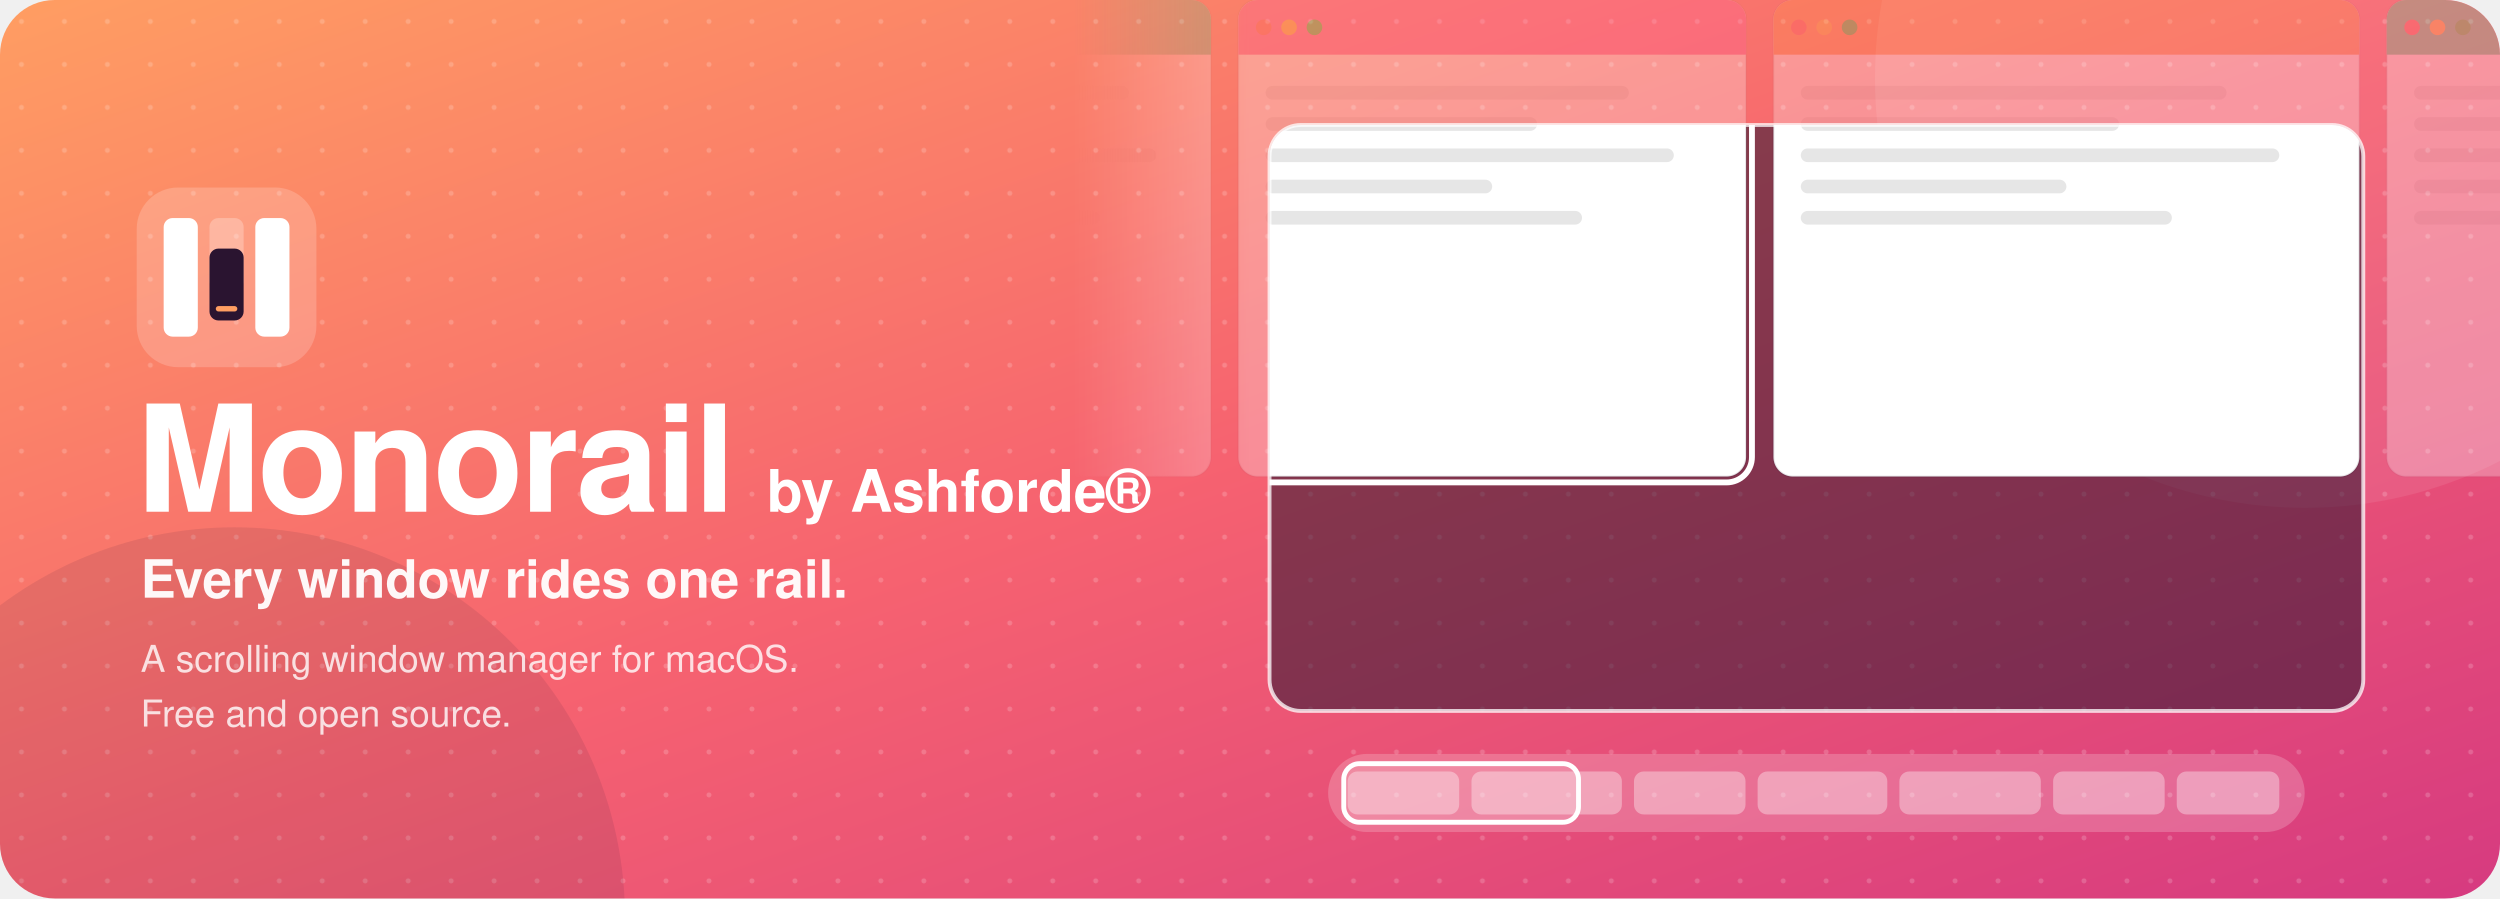
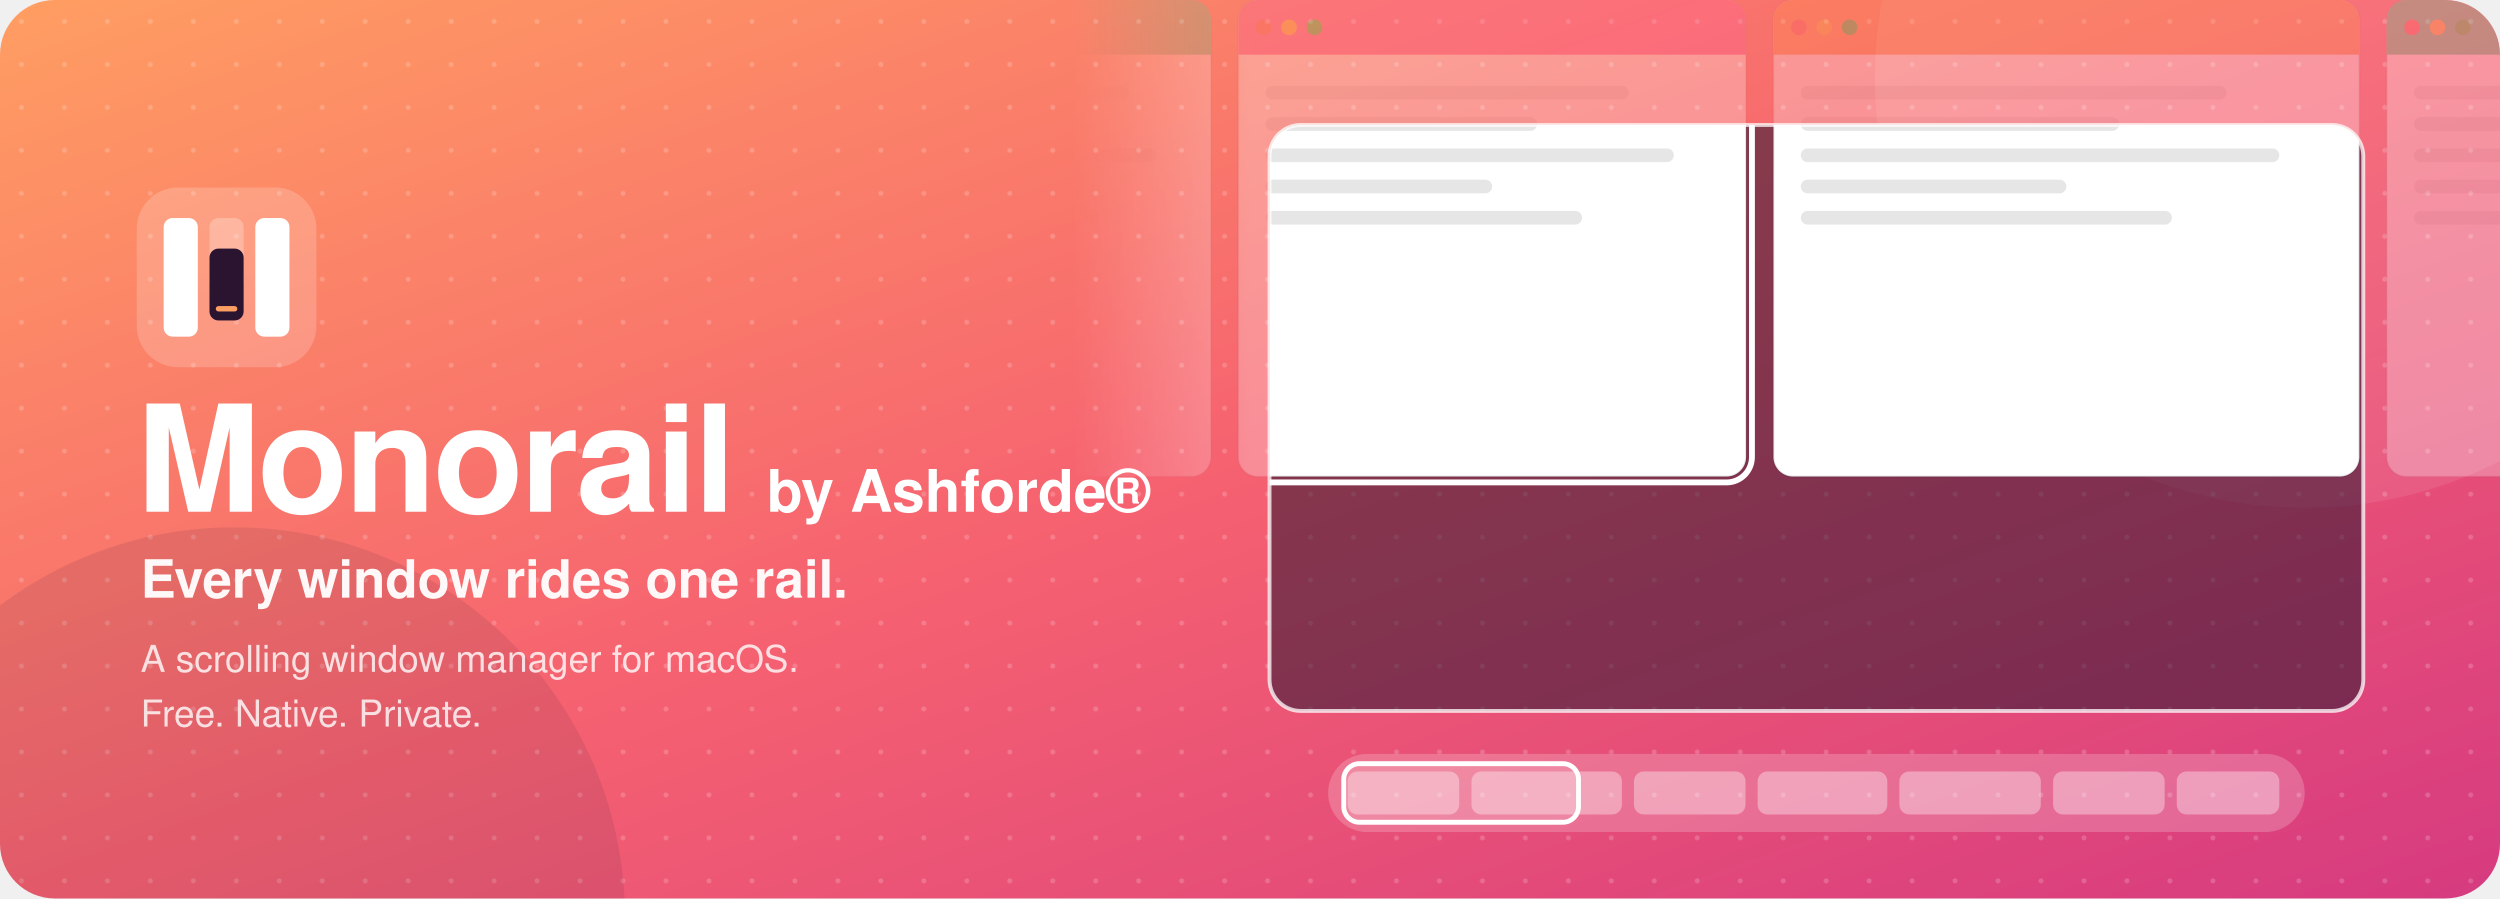
<svg xmlns="http://www.w3.org/2000/svg" viewBox="0 0 1280 460" width="1280" height="460" role="img" aria-label="Monorail by Ashforde®: every window rides one rail">
  <defs>
    <linearGradient id="bg" x1="0" y1="0" x2="1" y2="1">
      <stop offset="0" stop-color="#FF9E62" />
      <stop offset="0.5" stop-color="#F66270" />
      <stop offset="1" stop-color="#D63A80" />
    </linearGradient>
    <pattern id="dots" width="22" height="22" patternUnits="userSpaceOnUse">
      <circle cx="11" cy="11" r="1.3" fill="#fff" opacity="0.18" />
    </pattern>
    <clipPath id="card">
      <rect width="1280" height="460" rx="28" />
    </clipPath>
    <clipPath id="screen">
      <rect x="650" y="64" width="560" height="300" rx="16" />
    </clipPath>
    <linearGradient id="fadeGrad" x1="0" y1="0" x2="1" y2="0">
      <stop offset="0.43" stop-color="#fff" stop-opacity="0" />
      <stop offset="0.5" stop-color="#fff" stop-opacity="1" />
    </linearGradient>
    <mask id="fade">
      <rect width="1280" height="460" fill="url(#fadeGrad)" />
    </mask>
  </defs>
  <g clip-path="url(#card)">
    <rect width="1280" height="460" fill="url(#bg)" />
    <rect width="1280" height="460" fill="url(#dots)" />
    <circle cx="1180" cy="40" r="220" fill="#fff" opacity="0.08" />
    <circle cx="120" cy="470" r="200" fill="#2A1430" opacity="0.10" />
    <g mask="url(#fade)">
      <g>
        <animateTransform attributeName="transform" type="translate" dur="14s" repeatCount="indefinite" calcMode="spline" keyTimes="0;0.2;0.45;0.7;1" keySplines="0.45 0 0.2 1;0.45 0 0.2 1;0.45 0 0.2 1;0.45 0 0.2 1" values="670 92;125 92;-886 92;-264 92;670 92" />
        <g opacity="0.28">
          <rect x="0" y="0" width="260" height="244" rx="10" fill="#fff" stroke="#2A1430" stroke-opacity="0.12" />
          <path d="M0 10 a10 10 0 0 1 10 -10 h240 a10 10 0 0 1 10 10 v18 h-260 z" fill="#5B8CFF" />
          <circle cx="13" cy="14" r="4" fill="#FF5F57" />
          <circle cx="26" cy="14" r="4" fill="#FEBC2E" />
          <circle cx="39" cy="14" r="4" fill="#28C840" />
          <rect x="14" y="44" width="186" height="7" rx="3.5" fill="#000" opacity="0.10" />
          <rect x="14" y="60" width="139" height="7" rx="3.5" fill="#000" opacity="0.10" />
          <rect x="14" y="76" width="209" height="7" rx="3.5" fill="#000" opacity="0.10" />
          <rect x="14" y="92" width="116" height="7" rx="3.5" fill="#000" opacity="0.10" />
          <rect x="14" y="108" width="162" height="7" rx="3.5" fill="#000" opacity="0.10" />
        </g>
        <g opacity="0.28">
          <rect x="274" y="0" width="170" height="244" rx="10" fill="#fff" stroke="#2A1430" stroke-opacity="0.12" />
          <path d="M274 10 a10 10 0 0 1 10 -10 h150 a10 10 0 0 1 10 10 v18 h-170 z" fill="#B06BFF" />
          <circle cx="287" cy="14" r="4" fill="#FF5F57" />
          <circle cx="300" cy="14" r="4" fill="#FEBC2E" />
          <circle cx="313" cy="14" r="4" fill="#28C840" />
          <rect x="288" y="44" width="114" height="7" rx="3.5" fill="#000" opacity="0.10" />
          <rect x="288" y="60" width="85" height="7" rx="3.5" fill="#000" opacity="0.10" />
          <rect x="288" y="76" width="128" height="7" rx="3.5" fill="#000" opacity="0.10" />
          <rect x="288" y="92" width="71" height="7" rx="3.5" fill="#000" opacity="0.10" />
          <rect x="288" y="108" width="99" height="7" rx="3.5" fill="#000" opacity="0.10" />
        </g>
        <g opacity="0.28">
          <rect x="450" y="0" width="170" height="244" rx="10" fill="#fff" stroke="#2A1430" stroke-opacity="0.12" />
          <path d="M450 10 a10 10 0 0 1 10 -10 h150 a10 10 0 0 1 10 10 v18 h-170 z" fill="#45D18C" />
          <circle cx="463" cy="14" r="4" fill="#FF5F57" />
          <circle cx="476" cy="14" r="4" fill="#FEBC2E" />
          <circle cx="489" cy="14" r="4" fill="#28C840" />
          <rect x="464" y="44" width="114" height="7" rx="3.5" fill="#000" opacity="0.10" />
          <rect x="464" y="60" width="85" height="7" rx="3.5" fill="#000" opacity="0.10" />
          <rect x="464" y="76" width="128" height="7" rx="3.5" fill="#000" opacity="0.10" />
          <rect x="464" y="92" width="71" height="7" rx="3.5" fill="#000" opacity="0.10" />
          <rect x="464" y="108" width="99" height="7" rx="3.5" fill="#000" opacity="0.10" />
        </g>
        <g opacity="0.28">
          <rect x="634" y="0" width="260" height="244" rx="10" fill="#fff" stroke="#2A1430" stroke-opacity="0.12" />
          <path d="M634 10 a10 10 0 0 1 10 -10 h240 a10 10 0 0 1 10 10 v18 h-260 z" fill="#FF5F9E" />
          <circle cx="647" cy="14" r="4" fill="#FF5F57" />
          <circle cx="660" cy="14" r="4" fill="#FEBC2E" />
          <circle cx="673" cy="14" r="4" fill="#28C840" />
          <rect x="648" y="44" width="186" height="7" rx="3.5" fill="#000" opacity="0.10" />
          <rect x="648" y="60" width="139" height="7" rx="3.5" fill="#000" opacity="0.10" />
          <rect x="648" y="76" width="209" height="7" rx="3.5" fill="#000" opacity="0.10" />
          <rect x="648" y="92" width="116" height="7" rx="3.5" fill="#000" opacity="0.10" />
          <rect x="648" y="108" width="162" height="7" rx="3.5" fill="#000" opacity="0.10" />
        </g>
        <g opacity="0.28">
          <rect x="908" y="0" width="300" height="244" rx="10" fill="#fff" stroke="#2A1430" stroke-opacity="0.12" />
          <path d="M908 10 a10 10 0 0 1 10 -10 h280 a10 10 0 0 1 10 10 v18 h-300 z" fill="#FF9445" />
          <circle cx="921" cy="14" r="4" fill="#FF5F57" />
          <circle cx="934" cy="14" r="4" fill="#FEBC2E" />
          <circle cx="947" cy="14" r="4" fill="#28C840" />
          <rect x="922" y="44" width="218" height="7" rx="3.5" fill="#000" opacity="0.10" />
          <rect x="922" y="60" width="163" height="7" rx="3.5" fill="#000" opacity="0.10" />
          <rect x="922" y="76" width="245" height="7" rx="3.5" fill="#000" opacity="0.10" />
          <rect x="922" y="92" width="136" height="7" rx="3.5" fill="#000" opacity="0.10" />
          <rect x="922" y="108" width="190" height="7" rx="3.5" fill="#000" opacity="0.10" />
        </g>
        <g opacity="0.28">
          <rect x="1222" y="0" width="160" height="244" rx="10" fill="#fff" stroke="#2A1430" stroke-opacity="0.12" />
          <path d="M1222 10 a10 10 0 0 1 10 -10 h140 a10 10 0 0 1 10 10 v18 h-160 z" fill="#45D18C" />
          <circle cx="1235" cy="14" r="4" fill="#FF5F57" />
          <circle cx="1248" cy="14" r="4" fill="#FEBC2E" />
          <circle cx="1261" cy="14" r="4" fill="#28C840" />
          <rect x="1236" y="44" width="106" height="7" rx="3.5" fill="#000" opacity="0.10" />
          <rect x="1236" y="60" width="79" height="7" rx="3.5" fill="#000" opacity="0.10" />
          <rect x="1236" y="76" width="119" height="7" rx="3.5" fill="#000" opacity="0.10" />
          <rect x="1236" y="92" width="66" height="7" rx="3.5" fill="#000" opacity="0.10" />
          <rect x="1236" y="108" width="92" height="7" rx="3.5" fill="#000" opacity="0.10" />
        </g>
        <g opacity="0.28">
          <rect x="1388" y="0" width="160" height="244" rx="10" fill="#fff" stroke="#2A1430" stroke-opacity="0.12" />
          <path d="M1388 10 a10 10 0 0 1 10 -10 h140 a10 10 0 0 1 10 10 v18 h-160 z" fill="#5B8CFF" />
          <circle cx="1401" cy="14" r="4" fill="#FF5F57" />
          <circle cx="1414" cy="14" r="4" fill="#FEBC2E" />
          <circle cx="1427" cy="14" r="4" fill="#28C840" />
          <rect x="1402" y="44" width="106" height="7" rx="3.5" fill="#000" opacity="0.10" />
          <rect x="1402" y="60" width="79" height="7" rx="3.5" fill="#000" opacity="0.10" />
          <rect x="1402" y="76" width="119" height="7" rx="3.5" fill="#000" opacity="0.10" />
          <rect x="1402" y="92" width="66" height="7" rx="3.5" fill="#000" opacity="0.10" />
          <rect x="1402" y="108" width="92" height="7" rx="3.5" fill="#000" opacity="0.10" />
        </g>
        <g opacity="0.28">
          <rect x="1562" y="0" width="260" height="244" rx="10" fill="#fff" stroke="#2A1430" stroke-opacity="0.12" />
          <path d="M1562 10 a10 10 0 0 1 10 -10 h240 a10 10 0 0 1 10 10 v18 h-260 z" fill="#33CCDB" />
          <circle cx="1575" cy="14" r="4" fill="#FF5F57" />
          <circle cx="1588" cy="14" r="4" fill="#FEBC2E" />
          <circle cx="1601" cy="14" r="4" fill="#28C840" />
          <rect x="1576" y="44" width="186" height="7" rx="3.5" fill="#000" opacity="0.10" />
          <rect x="1576" y="60" width="139" height="7" rx="3.5" fill="#000" opacity="0.10" />
          <rect x="1576" y="76" width="209" height="7" rx="3.5" fill="#000" opacity="0.10" />
          <rect x="1576" y="92" width="116" height="7" rx="3.5" fill="#000" opacity="0.10" />
          <rect x="1576" y="108" width="162" height="7" rx="3.5" fill="#000" opacity="0.10" />
        </g>
        <g opacity="0.28">
          <rect x="1836" y="0" width="240" height="244" rx="10" fill="#fff" stroke="#2A1430" stroke-opacity="0.12" />
          <path d="M1836 10 a10 10 0 0 1 10 -10 h220 a10 10 0 0 1 10 10 v18 h-240 z" fill="#FFCC40" />
          <circle cx="1849" cy="14" r="4" fill="#FF5F57" />
          <circle cx="1862" cy="14" r="4" fill="#FEBC2E" />
          <circle cx="1875" cy="14" r="4" fill="#28C840" />
          <rect x="1850" y="44" width="170" height="7" rx="3.5" fill="#000" opacity="0.10" />
          <rect x="1850" y="60" width="127" height="7" rx="3.5" fill="#000" opacity="0.10" />
          <rect x="1850" y="76" width="191" height="7" rx="3.5" fill="#000" opacity="0.10" />
          <rect x="1850" y="92" width="106" height="7" rx="3.5" fill="#000" opacity="0.10" />
          <rect x="1850" y="108" width="148" height="7" rx="3.5" fill="#000" opacity="0.10" />
        </g>
      </g>
    </g>
    <rect x="650" y="64" width="560" height="300" rx="16" fill="#2A1430" opacity="0.55" />
    <g clip-path="url(#screen)">
      <g>
        <animateTransform attributeName="transform" type="translate" dur="14s" repeatCount="indefinite" calcMode="spline" keyTimes="0;0.2;0.45;0.7;1" keySplines="0.45 0 0.2 1;0.45 0 0.2 1;0.45 0 0.2 1;0.45 0 0.2 1" values="670 92;125 92;-886 92;-264 92;670 92" />
        <g opacity="1.0">
          <rect x="0" y="0" width="260" height="244" rx="10" fill="#fff" stroke="#2A1430" stroke-opacity="0.12" />
          <path d="M0 10 a10 10 0 0 1 10 -10 h240 a10 10 0 0 1 10 10 v18 h-260 z" fill="#5B8CFF" />
          <circle cx="13" cy="14" r="4" fill="#FF5F57" />
          <circle cx="26" cy="14" r="4" fill="#FEBC2E" />
          <circle cx="39" cy="14" r="4" fill="#28C840" />
          <rect x="14" y="44" width="186" height="7" rx="3.5" fill="#000" opacity="0.10" />
          <rect x="14" y="60" width="139" height="7" rx="3.5" fill="#000" opacity="0.10" />
          <rect x="14" y="76" width="209" height="7" rx="3.5" fill="#000" opacity="0.10" />
          <rect x="14" y="92" width="116" height="7" rx="3.5" fill="#000" opacity="0.10" />
          <rect x="14" y="108" width="162" height="7" rx="3.5" fill="#000" opacity="0.10" />
        </g>
        <g opacity="1.0">
          <rect x="274" y="0" width="170" height="244" rx="10" fill="#fff" stroke="#2A1430" stroke-opacity="0.12" />
          <path d="M274 10 a10 10 0 0 1 10 -10 h150 a10 10 0 0 1 10 10 v18 h-170 z" fill="#B06BFF" />
          <circle cx="287" cy="14" r="4" fill="#FF5F57" />
          <circle cx="300" cy="14" r="4" fill="#FEBC2E" />
          <circle cx="313" cy="14" r="4" fill="#28C840" />
          <rect x="288" y="44" width="114" height="7" rx="3.5" fill="#000" opacity="0.10" />
          <rect x="288" y="60" width="85" height="7" rx="3.5" fill="#000" opacity="0.10" />
          <rect x="288" y="76" width="128" height="7" rx="3.5" fill="#000" opacity="0.10" />
          <rect x="288" y="92" width="71" height="7" rx="3.5" fill="#000" opacity="0.10" />
          <rect x="288" y="108" width="99" height="7" rx="3.5" fill="#000" opacity="0.10" />
        </g>
        <g opacity="1.0">
          <rect x="450" y="0" width="170" height="244" rx="10" fill="#fff" stroke="#2A1430" stroke-opacity="0.12" />
          <path d="M450 10 a10 10 0 0 1 10 -10 h150 a10 10 0 0 1 10 10 v18 h-170 z" fill="#45D18C" />
          <circle cx="463" cy="14" r="4" fill="#FF5F57" />
          <circle cx="476" cy="14" r="4" fill="#FEBC2E" />
          <circle cx="489" cy="14" r="4" fill="#28C840" />
          <rect x="464" y="44" width="114" height="7" rx="3.5" fill="#000" opacity="0.10" />
          <rect x="464" y="60" width="85" height="7" rx="3.5" fill="#000" opacity="0.10" />
          <rect x="464" y="76" width="128" height="7" rx="3.5" fill="#000" opacity="0.10" />
          <rect x="464" y="92" width="71" height="7" rx="3.5" fill="#000" opacity="0.10" />
          <rect x="464" y="108" width="99" height="7" rx="3.5" fill="#000" opacity="0.10" />
        </g>
        <g opacity="1.0">
          <rect x="631" y="-3" width="266" height="250" rx="13" fill="none" stroke="#fff" stroke-width="3" />
          <rect x="634" y="0" width="260" height="244" rx="10" fill="#fff" stroke="#2A1430" stroke-opacity="0.12" />
          <path d="M634 10 a10 10 0 0 1 10 -10 h240 a10 10 0 0 1 10 10 v18 h-260 z" fill="#FF5F9E" />
          <circle cx="647" cy="14" r="4" fill="#FF5F57" />
          <circle cx="660" cy="14" r="4" fill="#FEBC2E" />
          <circle cx="673" cy="14" r="4" fill="#28C840" />
          <rect x="648" y="44" width="186" height="7" rx="3.5" fill="#000" opacity="0.10" />
          <rect x="648" y="60" width="139" height="7" rx="3.5" fill="#000" opacity="0.10" />
          <rect x="648" y="76" width="209" height="7" rx="3.5" fill="#000" opacity="0.10" />
          <rect x="648" y="92" width="116" height="7" rx="3.5" fill="#000" opacity="0.10" />
          <rect x="648" y="108" width="162" height="7" rx="3.5" fill="#000" opacity="0.10" />
        </g>
        <g opacity="1.0">
          <rect x="908" y="0" width="300" height="244" rx="10" fill="#fff" stroke="#2A1430" stroke-opacity="0.12" />
          <path d="M908 10 a10 10 0 0 1 10 -10 h280 a10 10 0 0 1 10 10 v18 h-300 z" fill="#FF9445" />
          <circle cx="921" cy="14" r="4" fill="#FF5F57" />
          <circle cx="934" cy="14" r="4" fill="#FEBC2E" />
          <circle cx="947" cy="14" r="4" fill="#28C840" />
          <rect x="922" y="44" width="218" height="7" rx="3.5" fill="#000" opacity="0.10" />
          <rect x="922" y="60" width="163" height="7" rx="3.5" fill="#000" opacity="0.10" />
          <rect x="922" y="76" width="245" height="7" rx="3.5" fill="#000" opacity="0.10" />
          <rect x="922" y="92" width="136" height="7" rx="3.5" fill="#000" opacity="0.10" />
          <rect x="922" y="108" width="190" height="7" rx="3.5" fill="#000" opacity="0.10" />
        </g>
        <g opacity="1.0">
          <rect x="1222" y="0" width="160" height="244" rx="10" fill="#fff" stroke="#2A1430" stroke-opacity="0.12" />
          <path d="M1222 10 a10 10 0 0 1 10 -10 h140 a10 10 0 0 1 10 10 v18 h-160 z" fill="#45D18C" />
          <circle cx="1235" cy="14" r="4" fill="#FF5F57" />
          <circle cx="1248" cy="14" r="4" fill="#FEBC2E" />
          <circle cx="1261" cy="14" r="4" fill="#28C840" />
          <rect x="1236" y="44" width="106" height="7" rx="3.5" fill="#000" opacity="0.10" />
          <rect x="1236" y="60" width="79" height="7" rx="3.5" fill="#000" opacity="0.10" />
          <rect x="1236" y="76" width="119" height="7" rx="3.5" fill="#000" opacity="0.10" />
          <rect x="1236" y="92" width="66" height="7" rx="3.5" fill="#000" opacity="0.10" />
          <rect x="1236" y="108" width="92" height="7" rx="3.5" fill="#000" opacity="0.10" />
        </g>
        <g opacity="1.0">
          <rect x="1388" y="0" width="160" height="244" rx="10" fill="#fff" stroke="#2A1430" stroke-opacity="0.12" />
          <path d="M1388 10 a10 10 0 0 1 10 -10 h140 a10 10 0 0 1 10 10 v18 h-160 z" fill="#5B8CFF" />
          <circle cx="1401" cy="14" r="4" fill="#FF5F57" />
          <circle cx="1414" cy="14" r="4" fill="#FEBC2E" />
          <circle cx="1427" cy="14" r="4" fill="#28C840" />
          <rect x="1402" y="44" width="106" height="7" rx="3.5" fill="#000" opacity="0.10" />
          <rect x="1402" y="60" width="79" height="7" rx="3.5" fill="#000" opacity="0.10" />
          <rect x="1402" y="76" width="119" height="7" rx="3.5" fill="#000" opacity="0.10" />
          <rect x="1402" y="92" width="66" height="7" rx="3.5" fill="#000" opacity="0.10" />
          <rect x="1402" y="108" width="92" height="7" rx="3.5" fill="#000" opacity="0.10" />
        </g>
        <g opacity="1.0">
          <rect x="1562" y="0" width="260" height="244" rx="10" fill="#fff" stroke="#2A1430" stroke-opacity="0.12" />
          <path d="M1562 10 a10 10 0 0 1 10 -10 h240 a10 10 0 0 1 10 10 v18 h-260 z" fill="#33CCDB" />
          <circle cx="1575" cy="14" r="4" fill="#FF5F57" />
          <circle cx="1588" cy="14" r="4" fill="#FEBC2E" />
          <circle cx="1601" cy="14" r="4" fill="#28C840" />
          <rect x="1576" y="44" width="186" height="7" rx="3.5" fill="#000" opacity="0.10" />
          <rect x="1576" y="60" width="139" height="7" rx="3.5" fill="#000" opacity="0.10" />
          <rect x="1576" y="76" width="209" height="7" rx="3.5" fill="#000" opacity="0.10" />
          <rect x="1576" y="92" width="116" height="7" rx="3.5" fill="#000" opacity="0.10" />
          <rect x="1576" y="108" width="162" height="7" rx="3.5" fill="#000" opacity="0.10" />
        </g>
        <g opacity="1.0">
          <rect x="1836" y="0" width="240" height="244" rx="10" fill="#fff" stroke="#2A1430" stroke-opacity="0.12" />
          <path d="M1836 10 a10 10 0 0 1 10 -10 h220 a10 10 0 0 1 10 10 v18 h-240 z" fill="#FFCC40" />
          <circle cx="1849" cy="14" r="4" fill="#FF5F57" />
          <circle cx="1862" cy="14" r="4" fill="#FEBC2E" />
          <circle cx="1875" cy="14" r="4" fill="#28C840" />
          <rect x="1850" y="44" width="170" height="7" rx="3.5" fill="#000" opacity="0.10" />
          <rect x="1850" y="60" width="127" height="7" rx="3.5" fill="#000" opacity="0.10" />
          <rect x="1850" y="76" width="191" height="7" rx="3.5" fill="#000" opacity="0.10" />
          <rect x="1850" y="92" width="106" height="7" rx="3.5" fill="#000" opacity="0.10" />
          <rect x="1850" y="108" width="148" height="7" rx="3.5" fill="#000" opacity="0.10" />
        </g>
      </g>
    </g>
    <rect x="650" y="64" width="560" height="300" rx="16" fill="none" stroke="#fff" stroke-opacity="0.75" stroke-width="2" />
    <rect x="680" y="386" width="500" height="40" rx="20" fill="#fff" opacity="0.2" />
    <rect x="690.0" y="395" width="57.1" height="22" rx="5" fill="#fff" opacity="0.35" />
    <rect x="753.4" y="395" width="77.0" height="22" rx="5" fill="#fff" opacity="0.35" />
    <rect x="836.6" y="395" width="57.1" height="22" rx="5" fill="#fff" opacity="0.35" />
    <rect x="899.9" y="395" width="66.4" height="22" rx="5" fill="#fff" opacity="0.35" />
    <rect x="972.5" y="395" width="72.4" height="22" rx="5" fill="#fff" opacity="0.35" />
    <rect x="1051.2" y="395" width="57.1" height="22" rx="5" fill="#fff" opacity="0.35" />
    <rect x="1114.5" y="395" width="52.5" height="22" rx="5" fill="#fff" opacity="0.35" />
    <g>
      <animateTransform attributeName="transform" type="translate" dur="14s" repeatCount="indefinite" calcMode="spline" keyTimes="0;0.2;0.45;0.7;1" keySplines="0.45 0 0.2 1;0.45 0 0.2 1;0.45 0 0.2 1;0.45 0 0.2 1" values="0 0;125.9 0;359.8 0;215.9 0;0 0" />
      <rect x="688" y="391" width="120.2" height="30" rx="8" fill="#fff" fill-opacity="0.15" stroke="#fff" stroke-width="2.5" />
    </g>
    <g transform="translate(70 96) scale(0.92)">
      <rect width="100" height="100" rx="23" fill="#fff" opacity="0.18" />
      <rect x="15" y="17" width="19" height="66" rx="5" fill="#fff" />
      <rect x="66" y="17" width="19" height="66" rx="5" fill="#fff" />
      <rect x="40.5" y="17" width="19" height="40" rx="5" fill="#fff" opacity="0.25" />
      <rect x="40.5" y="34" width="19" height="40" rx="5" fill="#2A1430" />
      <rect x="44" y="66" width="12" height="3" rx="1.5" fill="#FF9E62" />
    </g>
    <text x="70" y="262" font-family="-apple-system, BlinkMacSystemFont, 'SF Pro Display', 'Helvetica Neue', Helvetica, Arial, sans-serif" font-size="76" font-weight="800" fill="#fff" letter-spacing="-1.5">Monorail<tspan dx="16" font-size="30" font-weight="600" letter-spacing="0" opacity="0.85">by Ashforde®</tspan>
    </text>
    <text x="72" y="306" font-family="-apple-system, BlinkMacSystemFont, 'SF Pro Display', 'Helvetica Neue', Helvetica, Arial, sans-serif" font-size="27" font-weight="600" fill="#fff" opacity="0.95">Every window rides one rail.</text>
    <text x="72" y="344" font-family="-apple-system, BlinkMacSystemFont, 'SF Pro Display', 'Helvetica Neue', Helvetica, Arial, sans-serif" font-size="19" fill="#fff" opacity="0.8">A scrolling window manager for macOS.</text>
-     <text x="72" y="372" font-family="-apple-system, BlinkMacSystemFont, 'SF Pro Display', 'Helvetica Neue', Helvetica, Arial, sans-serif" font-size="19" fill="#fff" opacity="0.8">Free and open source.</text>
+     <text x="72" y="372" font-family="-apple-system, BlinkMacSystemFont, 'SF Pro Display', 'Helvetica Neue', Helvetica, Arial, sans-serif" font-size="19" fill="#fff" opacity="0.8">Free. Native. Private.</text>
  </g>
</svg>
